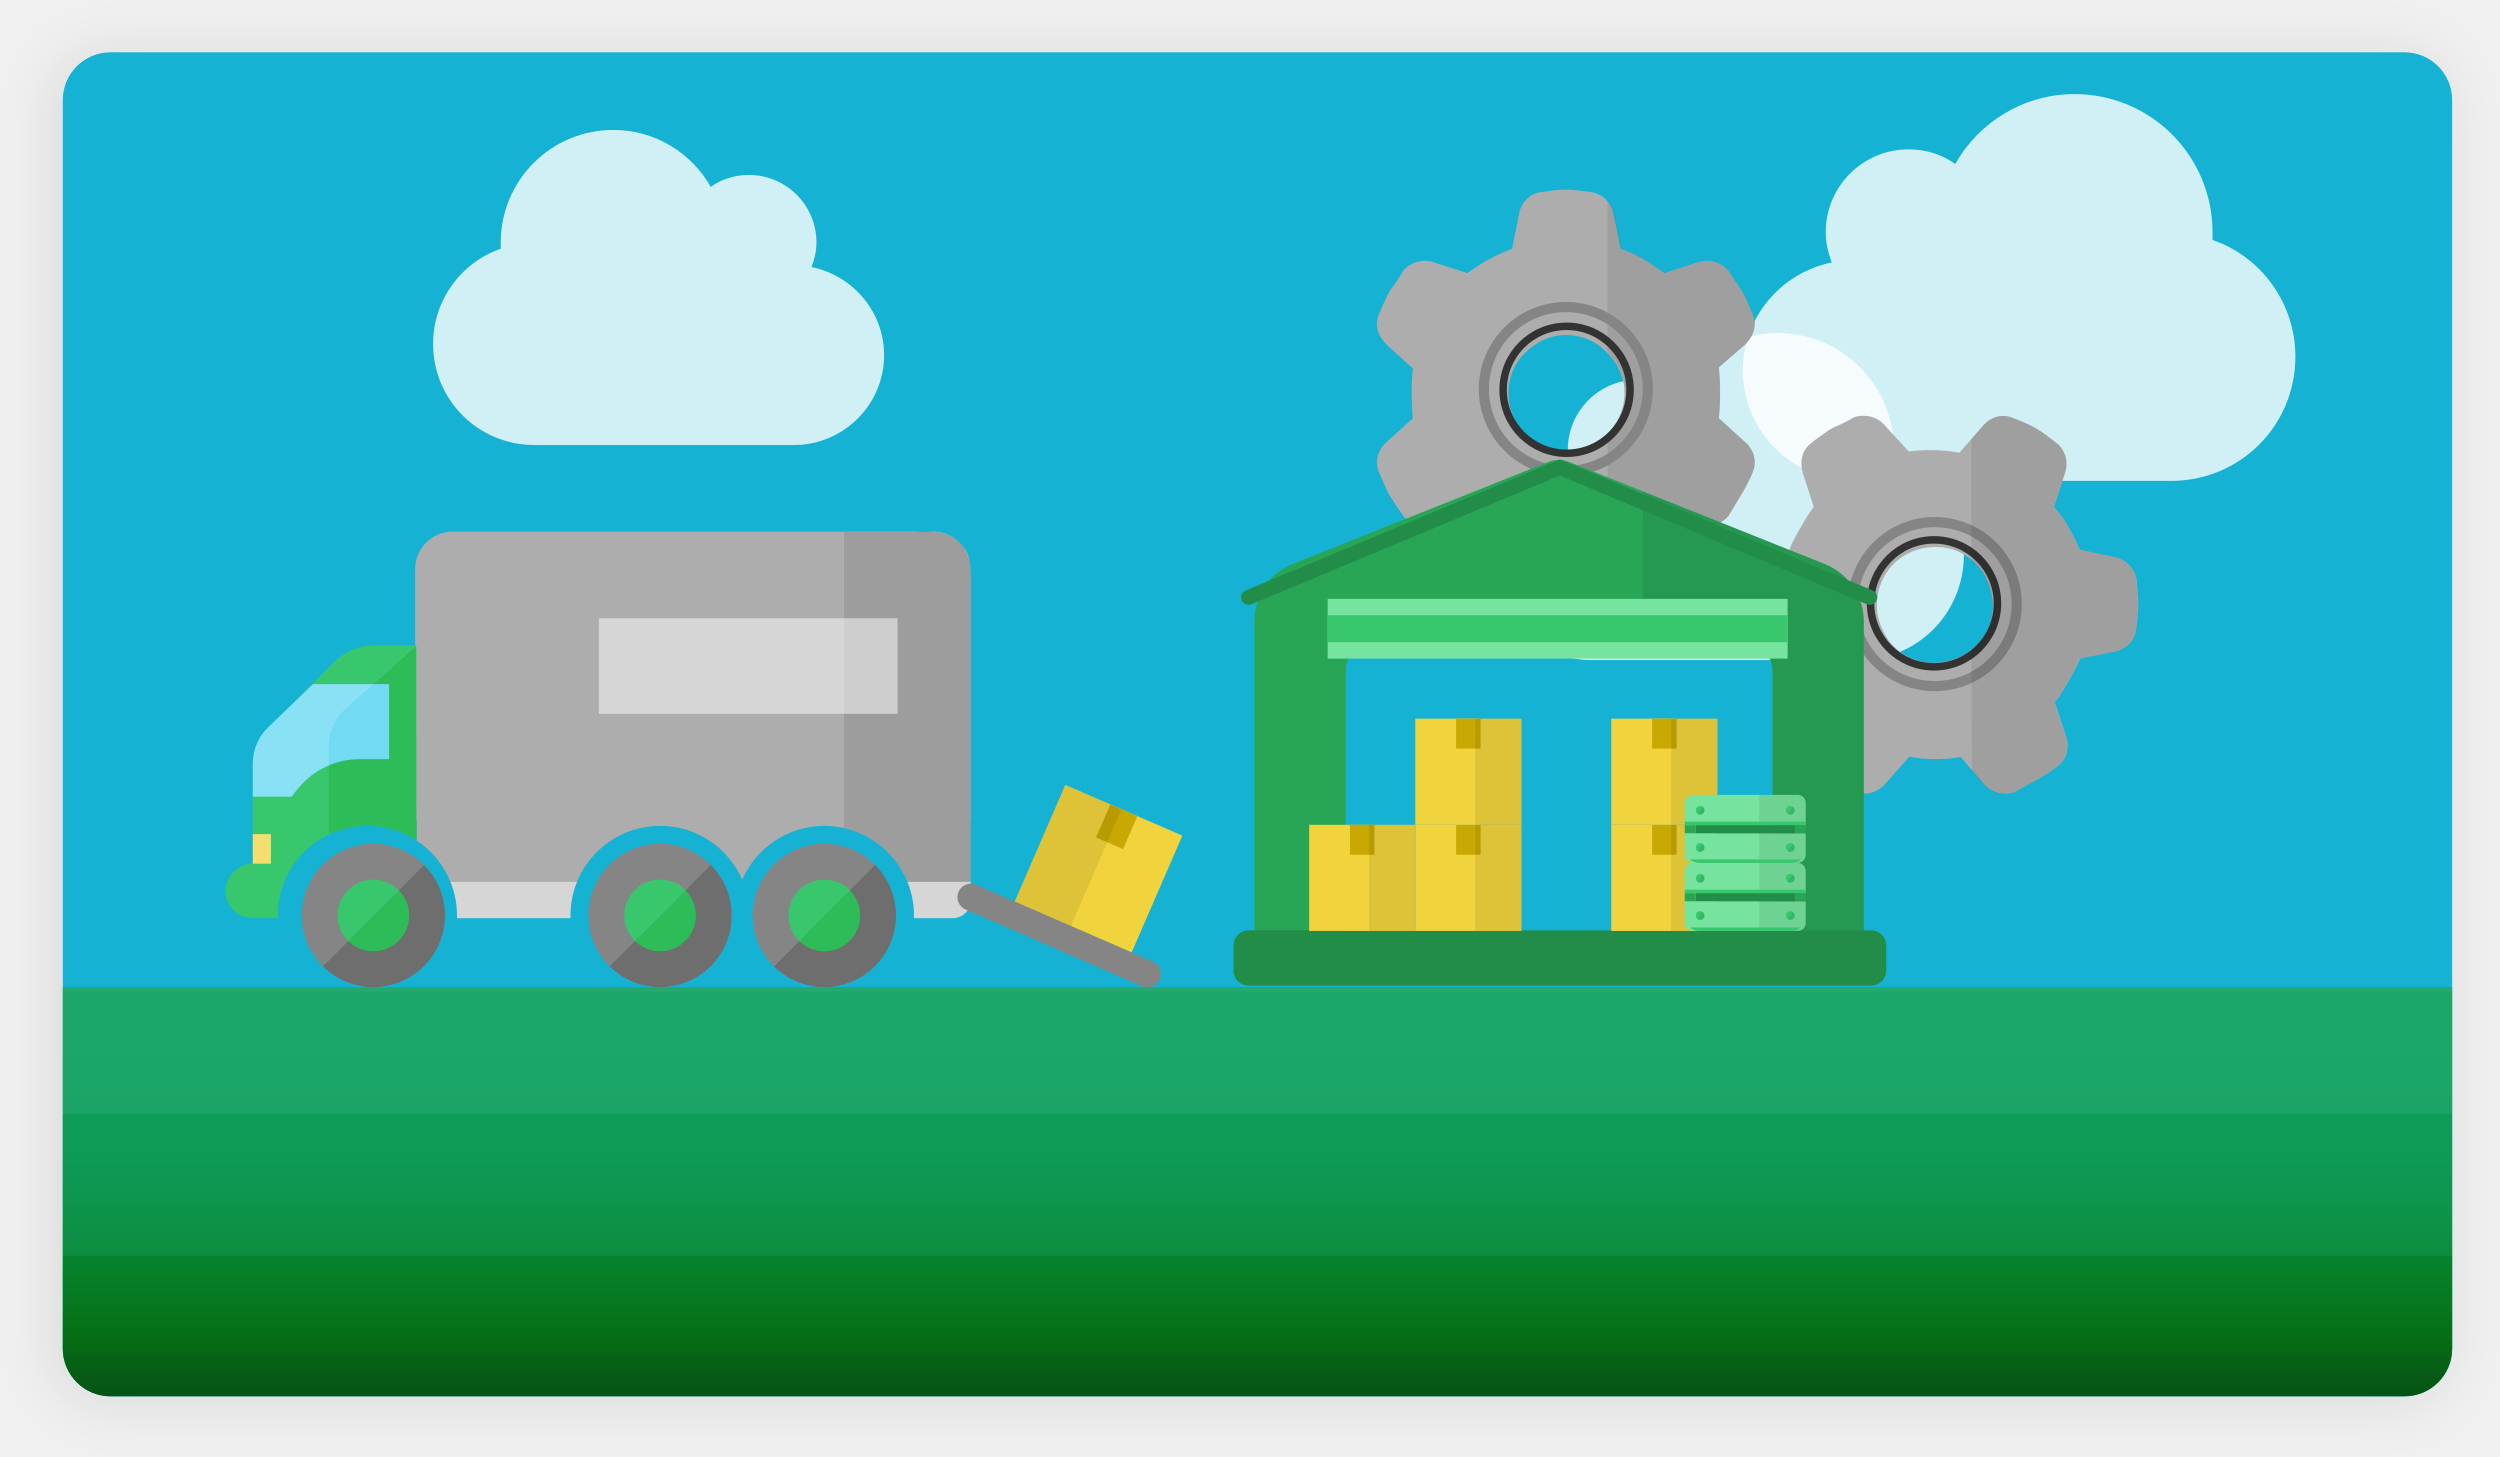
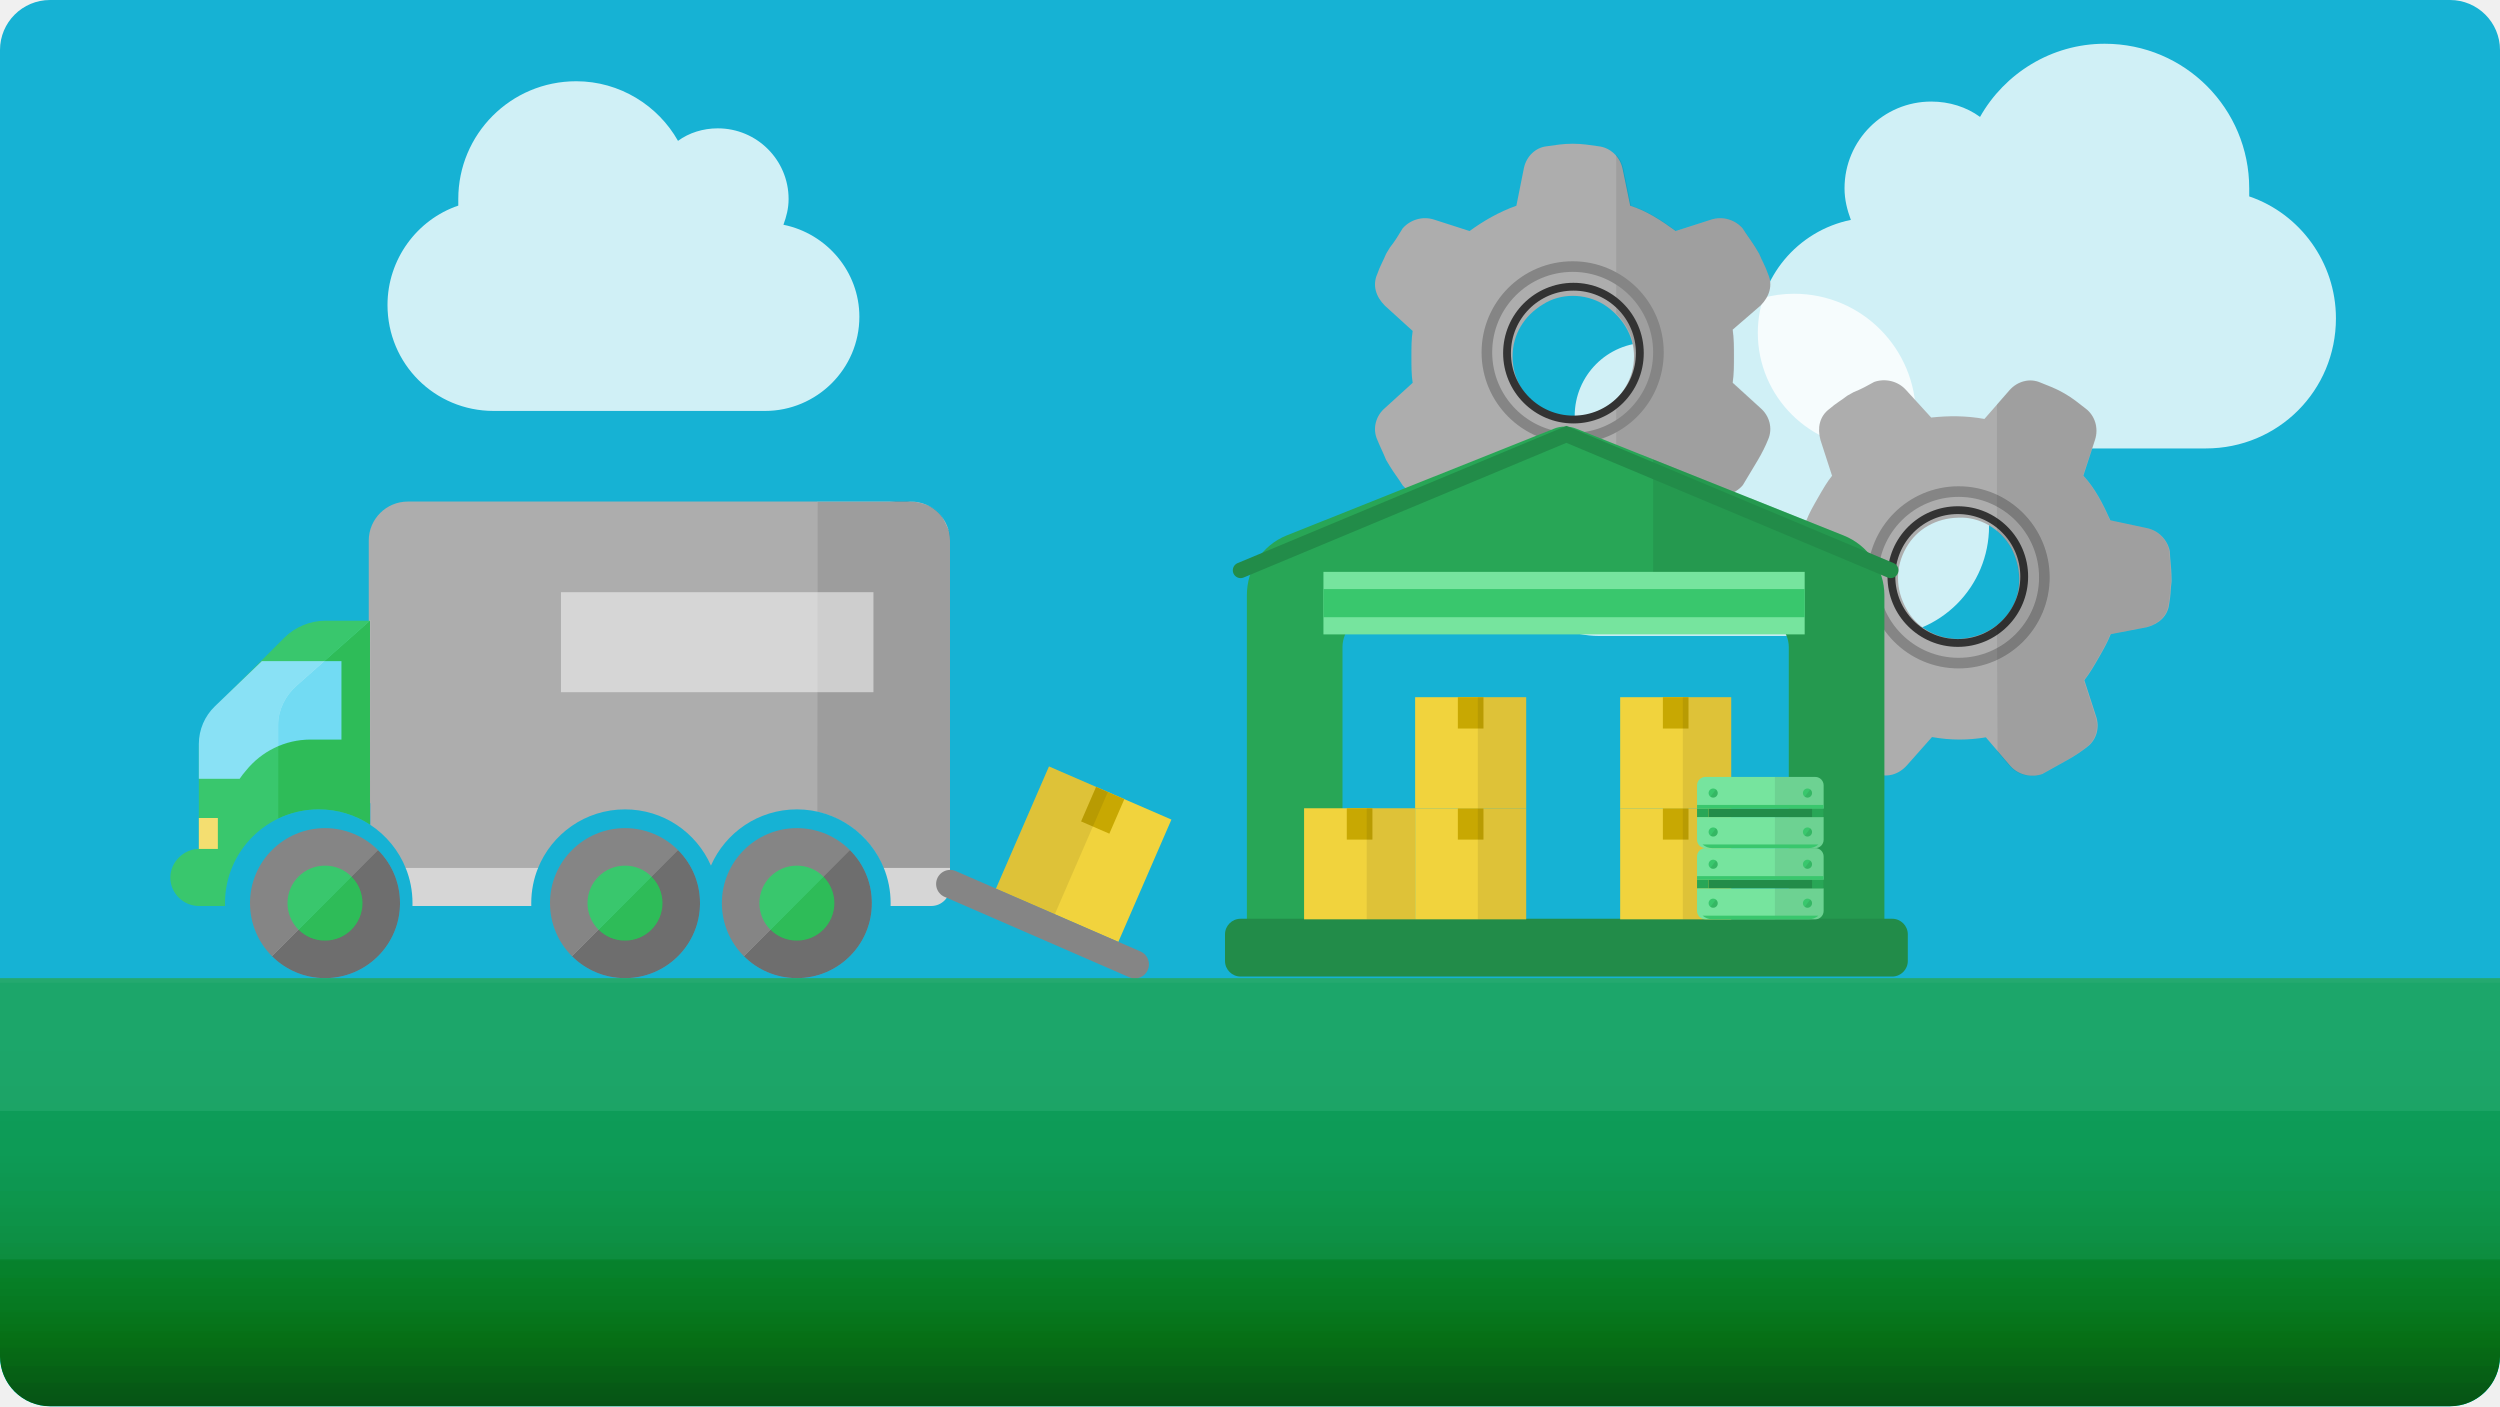
- <svg xmlns="http://www.w3.org/2000/svg" width="1674" height="975" fill="none">
-   <g filter="url(#a)">
-     <g clip-path="url(#b)">
-       <rect width="1600" height="900" x="42" y="35" fill="#16B2D4" rx="32" />
-       <path fill="#fff" fill-opacity=".8" d="M1537 238.75c0-35.844-23.12-67.062-55.5-78.047V155.5c0-50.875-41.05-92.5-92.5-92.5-34.11 0-64.17 19.078-79.78 46.828-8.67-6.359-19.66-9.828-31.22-9.828-30.64 0-55.5 24.859-55.5 55.5 0 7.516 1.73 13.875 4.05 20.234-34.11 6.938-59.55 37-59.55 72.266 0 41.047 33.53 74 74 74h212.75c46.25 0 83.25-37 83.25-83.25" />
-       <path fill="#fff" fill-opacity=".8" d="M1315 371.607c0-30.308-19.5-56.705-46.8-65.993v-4.4c0-43.018-34.61-78.214-78-78.214-28.76 0-54.11 16.132-67.27 39.596-7.32-5.377-16.58-8.31-26.33-8.31-25.84 0-46.8 21.02-46.8 46.928 0 6.355 1.46 11.732 3.41 17.11-28.76 5.866-50.21 31.285-50.21 61.105 0 34.707 28.28 62.571 62.4 62.571h179.4c39 0 70.2-31.286 70.2-70.393M290 230.179c0-29.201 18.875-54.634 45.3-63.583v-4.239C335.3 120.911 368.803 87 410.8 87c27.841 0 52.378 15.542 65.119 38.15 7.078-5.181 16.043-8.007 25.481-8.007 25.009 0 45.3 20.252 45.3 45.214 0 6.123-1.416 11.304-3.303 16.485 27.84 5.651 48.603 30.142 48.603 58.872 0 33.44-27.369 60.286-60.4 60.286H357.95C320.2 298 290 267.857 290 230.179" />
-       <path fill="#ADADAD" d="M1168.69 230.619 1150.89 246c.81 5.667.81 11.333.81 17s0 11.333-.81 17l17.8 16.19c5.67 4.858 8.1 12.953 4.86 20.239-1.62 4.047-4.05 8.904-6.48 12.952l-2.42 4.048-7.29 12.142c-4.85 5.667-12.95 8.096-20.23 5.667l-22.67-8.095c-8.9 7.286-18.61 12.952-29.94 17l-4.86 23.476c-1.62 8.095-7.28 13.762-14.57 14.571-5.66.81-11.33.81-16.99.81-4.86 0-10.53 0-16.19-.81-7.29-.809-13.76-6.476-14.57-14.571l-5.67-23.476q-15.78-6.072-29.135-17l-22.663 8.095c-7.284 2.429-15.378 0-20.234-5.667-2.428-4.047-5.666-8.095-8.094-12.142l-2.428-4.048c-1.619-4.048-4.047-8.905-5.666-12.952-3.237-7.286-.809-15.381 4.856-20.239L946.113 280c-.81-4.857-.81-10.524-.81-17 0-5.667 0-11.333.81-16.19l-17.807-16.191c-5.665-5.667-8.093-12.952-4.856-20.238 1.619-4.857 4.047-8.905 5.666-12.952l2.428-4.048c3.237-4.048 5.666-8.095 8.094-12.143 4.856-5.667 12.95-8.095 20.234-5.667l22.663 7.286c8.903-6.476 18.615-12.143 29.945-16.19l4.86-24.286c1.62-7.286 7.28-12.952 14.57-13.762 5.66-.809 10.52-1.619 16.19-1.619h.8c5.67 0 10.53.81 16.19 1.619 7.29.81 13.76 6.476 15.38 14.571l4.86 23.477c10.52 3.238 20.23 9.714 29.13 16.19l22.67-7.286c7.28-2.428 15.38 0 20.23 5.667 2.43 4.048 5.67 8.095 8.1 12.143l2.42 4.048c1.62 4.047 4.05 8.095 5.67 12.952 3.24 7.286.81 14.571-4.86 20.238M1010.05 263c0 14.571 7.29 26.714 19.43 34 11.33 7.286 26.71 7.286 38.85 0 11.33-7.286 19.43-19.429 19.43-34 0-13.762-8.1-25.905-19.43-33.19-12.14-7.286-27.52-7.286-38.85 0-12.14 7.285-19.43 19.428-19.43 33.19" />
-       <path fill="#000" fill-opacity=".08" d="m1151.04 245.891 17.69-15.367c5.63-5.662 8.05-12.941 4.83-20.22-1.61-4.853-4.02-8.897-5.63-12.941l-2.41-4.044c-2.42-4.044-5.63-8.088-8.05-12.131-4.82-5.662-12.87-8.088-20.1-5.662l-22.52 7.279c-8.85-6.47-18.5-12.941-28.96-16.176l-4.83-23.455a18.53 18.53 0 0 0-4.69-9.174v101.64c7.24 7.173 11.93 16.732 11.93 27.235 0 11.121-4.69 20.826-11.93 28.034V392c1.87-2.343 3.23-5.271 3.89-8.615l4.83-23.455c11.26-4.044 20.91-9.705 29.76-16.984l22.52 8.088c7.23 2.426 15.28 0 20.1-5.662l7.24-12.132 2.41-4.044c2.42-4.044 4.83-8.896 6.44-12.94 3.22-7.28.8-15.367-4.83-20.22l-17.69-16.176c.8-5.662.8-11.323.8-16.985s0-11.323-.8-16.984" />
-       <path fill="#ADADAD" d="m1416.02 436.41-23.13 4.455c-2.11 5.315-4.93 10.226-7.74 15.137-2.82 4.911-5.64 9.822-9.16 14.33l7.43 22.908c2.51 7.033.6 15.26-5.83 19.96-3.42 2.702-7.95 5.701-12.07 7.998l-4.12 2.298c-4.12 2.298-8.25 4.596-12.37 6.893-7.04 2.491-15.28.561-20.4-5.174l-15.68-18.313c-11.35 1.877-22.61 1.947-34.47-.193l-15.89 17.925c-5.43 6.21-13.17 8.297-19.91 5.367-5.32-2.122-10.25-4.946-15.17-7.77-4.22-2.421-9.15-5.245-13.67-8.77-5.93-4.333-8.74-12.472-5.42-19.891l6.75-23.171c-7.14-8.752-12.76-18.505-16.88-29.257l-23.72-4.28c-7.54-1.526-13.37-7.665-14.77-14.997-.1-4.718-.9-9.84-1-14.558l-.1-4.719c.61-4.315.91-9.735 1.52-14.049.8-7.929 6.94-13.734 14.28-15.12l23.52-5.156c1.71-4.613 4.53-9.524 7.75-15.137 2.81-4.911 5.63-9.823 8.75-13.629l-7.43-22.907c-2.11-7.736-.6-15.26 5.84-19.961 3.82-3.403 7.94-5.7 11.36-8.401l4.12-2.298c4.83-1.894 8.95-4.192 13.07-6.49 7.04-2.49 15.28-.561 20.4 5.175l16.08 17.611c10.96-1.175 22.21-1.245 34.08.895l16.29-18.628c5.03-5.507 12.77-7.594 19.5-4.665 5.33 2.123 9.95 3.842 14.87 6.666l.71.403c4.92 2.824 8.74 5.946 13.26 9.472 5.93 4.332 8.74 12.471 6.12 20.294l-7.44 22.767c7.53 8.051 12.75 18.505 17.27 28.556l23.32 4.982c7.54 1.526 13.37 7.665 14.77 14.997.1 4.718.9 9.84 1 14.558l.1 4.718c-.61 4.315-.51 9.033-1.51 14.05-.81 7.928-6.54 13.032-14.28 15.119m-153.98-51.009c-7.24 12.629-6.94 26.783-.01 39.149 6.22 11.963 19.59 19.628 33.76 19.365 13.47-.666 26.54-7.156 33.78-19.784 6.85-11.928 5.85-26.486-.38-38.448-6.93-12.366-20.3-20.032-33.77-19.365-14.17.262-26.54 7.156-33.38 19.083" />
-       <circle cx="1295.5" cy="404.5" r="54.896" stroke="#858585" stroke-width="6.792" />
-       <circle cx="1295" cy="404" r="42.5" stroke="#333" stroke-width="5" />
-       <path fill="#000" fill-opacity=".08" d="m1392.57 440.882 23.12-4.485c7.74-2.098 13.47-7.213 14.29-15.148 1.01-5.022.92-9.744 1.52-14.063l-.09-4.722c-.09-4.722-.89-9.847-.98-14.569-1.4-7.336-7.21-13.474-14.75-14.993l-23.3-4.959c-4.5-10.053-9.71-20.51-17.23-28.559l7.47-22.794c2.62-7.832-.18-15.974-6.1-20.304-4.51-3.523-8.33-6.643-13.24-9.464l-.71-.403c-4.92-2.821-9.53-4.536-14.86-6.654-6.72-2.924-14.46-.826-19.49 4.691l-8.16 9.331v81.215a38.3 38.3 0 0 1 8.9 10.725c6.21 11.965 7.19 26.534.34 38.479a37.9 37.9 0 0 1-9.24 10.814l.36 81.199 7.82 9.154c5.12 5.735 13.35 7.657 20.39 5.156l12.37-6.913 4.12-2.304c4.12-2.304 8.65-5.311 12.07-8.018 6.43-4.712 8.36-12.948 5.86-19.984l-7.4-22.918c3.52-4.515 6.34-9.434 9.16-14.352s5.64-9.837 7.76-15.158" />
-       <circle cx="1048.5" cy="260.5" r="54.896" stroke="#858585" stroke-width="6.792" />
-       <circle cx="1049" cy="261" r="42.5" stroke="#333" stroke-width="5" />
-       <path fill="#28A656" d="M840 635.669V415.932c0-16.58 9.562-31.885 25.5-38.262l170.85-68.235c4.46-1.913 10.2-1.913 14.66 0l170.85 68.235c15.94 6.377 26.14 21.682 26.14 38.262v219.737c0 8.928-7.01-2.916-15.3-2.916h-30.6c-8.93 0-15.3 11.844-15.3 2.916V449.093c0-10.841-9.56-20.407-20.4-20.407H921.6c-11.475 0-20.4 9.566-20.4 20.407v186.576c0 8.928-7.013-2.916-15.3-2.916h-30.6c-8.925 0-15.3 11.844-15.3 2.916" />
-       <path fill="#000" fill-opacity=".08" d="M1248 416.061c0-16.571-10.17-31.867-26.06-38.241L1100 329v99.808h66.65c10.8 0 20.33 9.56 20.33 20.394v186.469c0 8.922 6.36-2.914 15.26-2.914h30.51c8.26 0 15.25 11.836 15.25 2.914z" />
-       <rect width="437" height="37" x="826" y="623" fill="#228C49" rx="10" />
-       <path stroke="#228C49" stroke-linecap="round" stroke-width="10" d="m836 400 208.46-87L1252 400" />
-       <path fill="#76E49E" d="M889 401h308v40H889z" />
-       <path fill="#39C76D" d="M889 412h308v18H889z" />
-       <path fill="#F1D33D" d="M947.685 552.286h71.076v71.076h-71.076z" />
-       <path fill="#C8A802" d="M975.022 552.286h16.402v20.047h-16.402z" />
-       <path fill="#000" fill-opacity=".08" d="M987.779 552.286h30.982v71.076h-30.982z" />
-       <path fill="#F1D33D" d="M947.685 481.21h71.076v71.076h-71.076z" />
-       <path fill="#C8A802" d="M975.022 481.21h16.402v20.047h-16.402z" />
-       <path fill="#000" fill-opacity=".08" d="M987.779 481.21h30.982v71.076h-30.982z" />
-       <path fill="#F1D33D" d="M1078.9 552.286h71.076v71.076H1078.9z" />
-       <path fill="#C8A802" d="M1106.24 552.286h16.402v20.047h-16.402z" />
-       <path fill="#000" fill-opacity=".08" d="M1119 552.286h30.982v71.076H1119z" />
-       <path fill="#F1D33D" d="M1078.9 481.21h71.076v71.076H1078.9z" />
-       <path fill="#C8A802" d="M1106.24 481.21h16.402v20.047h-16.402z" />
-       <path fill="#000" fill-opacity=".08" d="M1119 481.21h30.982v71.076H1119z" />
-       <path fill="#F1D33D" d="M876.609 552.286h71.076v71.076h-71.076z" />
-       <path fill="#C8A802" d="M903.946 552.286h16.402v20.047h-16.402z" />
-       <path fill="#000" fill-opacity=".08" d="M916.703 552.286h30.982v71.076h-30.982z" />
-       <path fill="#76E49E" d="M1209.11 618.021c0 2.95-2.4 5.341-5.35 5.341h-70.31a5.34 5.34 0 0 1-5.34-5.341v-14.518h81zm-5.35-40.22c2.95 0 5.35 2.391 5.35 5.342v14.908h-81v-14.908a5.34 5.34 0 0 1 5.34-5.342z" />
-       <path fill="#000" fill-opacity=".08" d="M1209.11 618.021v-34.878c0-2.951-2.4-5.342-5.35-5.342h-25.81v45.561h25.81c2.95 0 5.35-2.391 5.35-5.341" />
-       <path fill="#28A656" d="M1201.71 598.051h7.399v5.452h-7.399z" />
-       <path fill="#228C49" d="M1135.51 598.051h66.201v5.452h-66.201z" />
-       <path fill="#28A656" d="M1128.11 598.051h7.399v5.452h-7.399z" />
-       <path fill="#39C76D" d="M1137.94 623.362h61.53c2.42 0 4.63-.88 6.33-2.337h-74.19a9.73 9.73 0 0 0 6.33 2.337m-9.83-27.648h80.998v2.336h-80.998z" />
-       <circle cx="1138.43" cy="588.121" r="2.921" fill="#39C76D" />
-       <path fill="#000" fill-opacity=".08" d="M1138.43 591.041a2.922 2.922 0 0 0 1.75-5.257l-3.51 4.673c.49.367 1.1.584 1.76.584" />
-       <circle cx="1198.79" cy="588.121" r="2.921" fill="#39C76D" />
-       <path fill="#000" fill-opacity=".08" d="M1198.79 591.041a2.922 2.922 0 0 0 1.75-5.257l-3.51 4.673c.49.367 1.1.584 1.76.584" />
-       <circle cx="1138.43" cy="613.044" r="2.921" fill="#39C76D" />
-       <path fill="#000" fill-opacity=".08" d="M1138.43 615.964a2.922 2.922 0 0 0 1.75-5.257l-3.51 4.673c.49.367 1.1.584 1.76.584" />
-       <circle cx="1198.79" cy="613.044" r="2.921" fill="#39C76D" />
-       <path fill="#000" fill-opacity=".08" d="M1198.79 615.964a2.922 2.922 0 0 0 1.75-5.257l-3.51 4.673c.49.367 1.1.584 1.76.584" />
-       <path fill="#76E49E" d="M1209.11 572.459a5.35 5.35 0 0 1-5.35 5.342h-70.31a5.34 5.34 0 0 1-5.34-5.342v-14.518h81zm-5.35-40.22a5.35 5.35 0 0 1 5.35 5.342v14.908h-81v-14.908a5.34 5.34 0 0 1 5.34-5.342z" />
-       <path fill="#000" fill-opacity=".08" d="M1209.11 572.459v-34.878a5.35 5.35 0 0 0-5.35-5.342h-25.81v45.562h25.81a5.35 5.35 0 0 0 5.35-5.342" />
-       <path fill="#28A656" d="M1201.71 552.489h7.399v5.452h-7.399z" />
-       <path fill="#228C49" d="M1135.51 552.489h66.201v5.452h-66.201z" />
-       <path fill="#28A656" d="M1128.11 552.489h7.399v5.452h-7.399z" />
-       <path fill="#39C76D" d="M1137.94 577.8h61.53a9.7 9.7 0 0 0 6.33-2.336h-74.19a9.73 9.73 0 0 0 6.33 2.336m-9.83-27.648h80.998v2.336h-80.998z" />
-       <circle cx="1138.43" cy="542.558" r="2.921" fill="#39C76D" />
-       <path fill="#000" fill-opacity=".08" d="M1138.43 545.479c1.61 0 2.92-1.308 2.92-2.921 0-.955-.46-1.803-1.17-2.336l-3.51 4.673c.49.367 1.1.584 1.76.584" />
-       <circle cx="1198.79" cy="542.558" r="2.921" fill="#39C76D" />
-       <path fill="#000" fill-opacity=".08" d="M1198.79 545.479c1.61 0 2.92-1.308 2.92-2.921 0-.955-.46-1.803-1.17-2.336l-3.51 4.673c.49.367 1.1.584 1.76.584" />
-       <circle cx="1138.43" cy="567.482" r="2.921" fill="#39C76D" />
-       <path fill="#000" fill-opacity=".08" d="M1138.43 570.403c1.61 0 2.92-1.308 2.92-2.921 0-.955-.46-1.804-1.17-2.336l-3.51 4.673c.49.366 1.1.584 1.76.584" />
-       <circle cx="1198.79" cy="567.482" r="2.921" fill="#39C76D" />
-       <path fill="#000" fill-opacity=".08" d="M1198.79 570.403c1.61 0 2.92-1.308 2.92-2.921 0-.955-.46-1.804-1.17-2.336l-3.51 4.673c.49.366 1.1.584 1.76.584" />
-       <g clip-path="url(#c)">
-         <path fill="#ADADAD" d="M278 381c0-13.807 11.193-25 25-25h322c13.807 0 25 11.193 25 25v168H278z" />
-         <path fill="#ADADAD" d="M279 562.883c10.235 6.753 18.28 16.557 22.838 28.117h84.324c8.775-22.253 30.467-38 55.838-38 24.598 0 45.739 14.802 55.001 35.984C506.263 567.802 527.402 553 552 553c25.371 0 47.063 15.747 55.838 38H650V385H279z" />
-         <path fill="#39C76D" d="M250.268 432.249c-9.699 0-19.398 3.994-26.244 10.841l-43.928 43.934c-6.846 6.847-10.84 16.547-10.84 26.247v65.045c-9.699.001-18.256 8.559-18.256 18.258 0 10.27 8.557 18.259 18.256 18.259h16.772A62 62 0 0 1 186 613c0-33.137 26.863-60 60-60 12.102 0 23.367 3.584 32.793 9.747V432.249z" />
-         <path fill="#89E1F5" d="M179.519 487.038a33.48 33.48 0 0 0-10.263 24.12v22.273h26.121a53 53 0 0 1 4.073-5.273c9.742-12.093 24.669-19.832 41.406-19.832h19.681v-50.211h-50.965z" />
-         <path fill="#F4DE70" d="M181.427 558.536h-12.171v19.78h12.171z" />
-         <g clip-path="url(#d)">
-           <rect width="96" height="96" fill="#858585" rx="48" transform="matrix(0 1 1 0 394 565)" />
-           <circle cx="24" cy="24" r="24" fill="#39C76D" transform="matrix(0 1 1 0 418 589)" />
-           <g style="mix-blend-mode:overlay">
-             <path fill="url(#e)" d="M490 661h-96l96-96z" />
-             <path fill="#676767" d="M490 661h-96l96-96z" />
-           </g>
-         </g>
-         <g clip-path="url(#f)">
-           <rect width="96" height="96" fill="#858585" rx="48" transform="matrix(0 1 1 0 504 565)" />
-           <circle cx="24" cy="24" r="24" fill="#39C76D" transform="matrix(0 1 1 0 528 589)" />
-           <g style="mix-blend-mode:overlay">
-             <path fill="url(#g)" d="M600 661h-96l96-96z" />
-             <path fill="#676767" d="M600 661h-96l96-96z" />
-           </g>
-         </g>
-         <g clip-path="url(#h)">
-           <rect width="96" height="96" fill="#858585" rx="48" transform="matrix(0 1 1 0 202 565)" />
-           <circle cx="24" cy="24" r="24" fill="#39C76D" transform="matrix(0 1 1 0 226 589)" />
-           <g style="mix-blend-mode:overlay">
-             <path fill="url(#i)" d="M298 661h-96l96-96z" />
-             <path fill="#676767" d="M298 661h-96l96-96z" />
-           </g>
-         </g>
-         <path fill="#D6D6D6" d="M601 414H401v64h200z" />
+ <svg xmlns="http://www.w3.org/2000/svg" width="1600" height="900" viewBox="0 0 1600 900" fill="none">
+   <g clip-path="url(#clip0_813_5422)">
+     <rect width="1600" height="900" rx="32" fill="#16B2D4" />
+     <path d="M1495 203.75C1495 167.906 1471.88 136.688 1439.5 125.703C1439.5 123.969 1439.5 122.234 1439.5 120.5C1439.5 69.625 1398.45 28 1347 28C1312.89 28 1282.83 47.078 1267.22 74.828C1258.55 68.469 1247.56 65 1236 65C1205.36 65 1180.5 89.859 1180.5 120.5C1180.5 128.016 1182.23 134.375 1184.55 140.734C1150.44 147.672 1125 177.734 1125 213C1125 254.047 1158.53 287 1199 287H1411.75C1458 287 1495 250 1495 203.75Z" fill="white" fill-opacity="0.8" />
+     <path d="M1273 336.607C1273 306.299 1253.5 279.902 1226.2 270.614C1226.2 269.147 1226.2 267.681 1226.2 266.214C1226.2 223.196 1191.59 188 1148.2 188C1119.44 188 1094.09 204.132 1080.93 227.596C1073.61 222.219 1064.35 219.286 1054.6 219.286C1028.76 219.286 1007.8 240.306 1007.8 266.214C1007.8 272.569 1009.26 277.946 1011.21 283.324C982.45 289.19 961 314.609 961 344.429C961 379.136 989.275 407 1023.4 407H1202.8C1241.8 407 1273 375.714 1273 336.607Z" fill="white" fill-opacity="0.8" />
+     <path d="M248 195.179C248 165.978 266.875 140.545 293.3 131.596C293.3 130.183 293.3 128.77 293.3 127.357C293.3 85.911 326.803 52 368.8 52C396.641 52 421.178 67.542 433.919 90.15C440.997 84.969 449.962 82.143 459.4 82.143C484.409 82.143 504.7 102.395 504.7 127.357C504.7 133.48 503.284 138.661 501.397 143.842C529.237 149.493 550 173.984 550 202.714C550 236.154 522.631 263 489.6 263H315.95C278.2 263 248 232.857 248 195.179Z" fill="white" fill-opacity="0.8" />
+     <path d="M1126.69 195.619L1108.89 211C1109.7 216.667 1109.7 222.333 1109.7 228C1109.7 233.667 1109.7 239.333 1108.89 245L1126.69 261.19C1132.36 266.048 1134.79 274.143 1131.55 281.429C1129.93 285.476 1127.5 290.333 1125.07 294.381L1122.65 298.429C1120.22 302.476 1117.79 306.524 1115.36 310.571C1110.51 316.238 1102.41 318.667 1095.13 316.238L1072.46 308.143C1063.56 315.429 1053.85 321.095 1042.52 325.143L1037.66 348.619C1036.04 356.714 1030.38 362.381 1023.09 363.19C1017.43 364 1011.76 364 1006.1 364C1001.24 364 995.573 364 989.908 363.19C982.623 362.381 976.148 356.714 975.339 348.619L969.673 325.143C959.151 321.095 949.438 315.429 940.535 308.143L917.872 316.238C910.588 318.667 902.494 316.238 897.638 310.571C895.21 306.524 891.972 302.476 889.544 298.429L887.116 294.381C885.497 290.333 883.069 285.476 881.45 281.429C878.213 274.143 880.641 266.048 886.306 261.19L904.113 245C903.303 240.143 903.303 234.476 903.303 228C903.303 222.333 903.303 216.667 904.113 211.81L886.306 195.619C880.641 189.952 878.213 182.667 881.45 175.381C883.069 170.524 885.497 166.476 887.116 162.429L889.544 158.381C892.781 154.333 895.21 150.286 897.638 146.238C902.494 140.571 910.588 138.143 917.872 140.571L940.535 147.857C949.438 141.381 959.151 135.714 970.482 131.667L975.339 107.381C976.957 100.095 982.623 94.429 989.908 93.619C995.573 92.809 1000.43 92 1006.1 92H1006.9C1012.57 92 1017.43 92.809 1023.09 93.619C1030.38 94.429 1036.85 100.095 1038.47 108.19L1043.33 131.667C1053.85 134.905 1063.56 141.381 1072.46 147.857L1095.13 140.571C1102.41 138.143 1110.51 140.571 1115.36 146.238C1117.79 150.286 1121.03 154.333 1123.46 158.381L1125.88 162.429C1127.5 166.476 1129.93 170.524 1131.55 175.381C1134.79 182.667 1132.36 189.952 1126.69 195.619ZM968.054 228C968.054 242.571 975.339 254.714 987.479 262C998.811 269.286 1014.19 269.286 1026.33 262C1037.66 254.714 1045.76 242.571 1045.76 228C1045.76 214.238 1037.66 202.095 1026.33 194.81C1014.19 187.524 998.811 187.524 987.479 194.81C975.339 202.095 968.054 214.238 968.054 228Z" fill="#ADADAD" />
+     <path d="M1109.04 210.891L1126.73 195.524C1132.36 189.862 1134.78 182.583 1131.56 175.304C1129.95 170.451 1127.54 166.407 1125.93 162.363L1123.52 158.319C1121.1 154.275 1117.89 150.231 1115.47 146.188C1110.65 140.526 1102.6 138.1 1095.37 140.526L1072.85 147.805C1064 141.335 1054.35 134.864 1043.89 131.629L1039.06 108.174C1038.35 104.559 1036.66 101.429 1034.37 99V200.64C1041.61 207.813 1046.3 217.372 1046.3 227.875C1046.3 238.996 1041.61 248.701 1034.37 255.909V357C1036.24 354.657 1037.6 351.729 1038.26 348.385L1043.09 324.93C1054.35 320.886 1064 315.225 1072.85 307.946L1095.37 316.034C1102.6 318.46 1110.65 316.034 1115.47 310.372L1122.71 298.24L1125.12 294.196C1127.54 290.152 1129.95 285.3 1131.56 281.256C1134.78 273.976 1132.36 265.889 1126.73 261.036L1109.04 244.86C1109.84 239.198 1109.84 233.537 1109.84 227.875C1109.84 222.214 1109.84 216.552 1109.04 210.891Z" fill="black" fill-opacity="0.08" />
+     <path d="M1374.02 401.41L1350.89 405.865C1348.78 411.18 1345.96 416.091 1343.15 421.002C1340.33 425.913 1337.51 430.824 1333.99 435.332L1341.42 458.24C1343.93 465.273 1342.02 473.5 1335.59 478.2C1332.17 480.902 1327.64 483.901 1323.52 486.198L1319.4 488.496C1315.28 490.794 1311.15 493.092 1307.03 495.389C1299.99 497.88 1291.75 495.95 1286.63 490.215L1270.95 471.902C1259.6 473.779 1248.34 473.849 1236.48 471.709L1220.59 489.634C1215.16 495.844 1207.42 497.931 1200.68 495.001C1195.36 492.879 1190.43 490.055 1185.51 487.231C1181.29 484.81 1176.36 481.986 1171.84 478.461C1165.91 474.128 1163.1 465.989 1166.42 458.57L1173.17 435.399C1166.03 426.647 1160.41 416.894 1156.29 406.142L1132.57 401.862C1125.03 400.336 1119.2 394.197 1117.8 386.865C1117.7 382.147 1116.9 377.025 1116.8 372.307L1116.7 367.588C1117.31 363.273 1117.61 357.853 1118.22 353.539C1119.02 345.61 1125.16 339.805 1132.5 338.419L1156.02 333.263C1157.73 328.65 1160.55 323.739 1163.77 318.126C1166.58 313.215 1169.4 308.303 1172.52 304.497L1165.09 281.59C1162.98 273.854 1164.49 266.33 1170.93 261.629C1174.75 258.226 1178.87 255.929 1182.29 253.228L1186.41 250.93C1191.24 249.036 1195.36 246.738 1199.48 244.44C1206.52 241.95 1214.76 243.879 1219.88 249.615L1235.96 267.226C1246.92 266.051 1258.17 265.981 1270.04 268.121L1286.33 249.493C1291.36 243.986 1299.1 241.899 1305.83 244.828C1311.16 246.951 1315.78 248.67 1320.7 251.494L1321.41 251.897C1326.33 254.721 1330.15 257.843 1334.67 261.369C1340.6 265.701 1343.41 273.84 1340.79 281.663L1333.35 304.43C1340.88 312.481 1346.1 322.935 1350.62 332.986L1373.94 337.968C1381.48 339.494 1387.31 345.633 1388.71 352.965C1388.81 357.683 1389.61 362.805 1389.71 367.523L1389.81 372.241C1389.2 376.556 1389.3 381.274 1388.3 386.291C1387.49 394.219 1381.76 399.323 1374.02 401.41ZM1220.04 350.401C1212.8 363.03 1213.1 377.184 1220.03 389.55C1226.25 401.513 1239.62 409.178 1253.79 408.915C1267.26 408.249 1280.33 401.759 1287.57 389.131C1294.42 377.203 1293.42 362.645 1287.19 350.683C1280.26 338.317 1266.89 330.651 1253.42 331.318C1239.25 331.58 1226.88 338.474 1220.04 350.401Z" fill="#ADADAD" />
+     <circle cx="1253.5" cy="369.5" r="54.896" stroke="#858585" stroke-width="6.792" />
+     <circle cx="1253" cy="369" r="42.5" stroke="#333333" stroke-width="5" />
+     <path d="M1350.57 405.882L1373.69 401.397C1381.43 399.299 1387.16 394.184 1387.98 386.249C1388.99 381.227 1388.9 376.505 1389.5 372.186L1389.41 367.464C1389.32 362.742 1388.52 357.617 1388.43 352.895C1387.03 345.559 1381.22 339.421 1373.68 337.902L1350.38 332.943C1345.88 322.89 1340.67 312.433 1333.15 304.384L1340.62 281.59C1343.24 273.758 1340.44 265.616 1334.52 261.286C1330.01 257.763 1326.19 254.643 1321.28 251.822L1320.57 251.419C1315.65 248.598 1311.04 246.883 1305.71 244.765C1298.99 241.841 1291.25 243.939 1286.22 249.456L1278.06 258.787L1278.06 340.002C1281.6 342.955 1284.64 346.575 1286.96 350.727C1293.17 362.692 1294.15 377.261 1287.3 389.206C1284.83 393.521 1281.68 397.121 1278.06 400.02L1278.42 481.219L1286.24 490.373C1291.36 496.108 1299.59 498.03 1306.63 495.529L1319 488.616L1323.12 486.312C1327.24 484.008 1331.77 481.001 1335.19 478.294C1341.62 473.582 1343.55 465.346 1341.05 458.31L1333.65 435.392C1337.17 430.877 1339.99 425.958 1342.81 421.04C1345.63 416.122 1348.45 411.203 1350.57 405.882Z" fill="black" fill-opacity="0.08" />
+     <circle cx="1006.5" cy="225.5" r="54.896" stroke="#858585" stroke-width="6.792" />
+     <circle cx="1007" cy="226" r="42.5" stroke="#333333" stroke-width="5" />
+     <path d="M798 600.669V380.932C798 364.352 807.562 349.047 823.5 342.67L994.35 274.435C998.812 272.522 1004.55 272.522 1009.01 274.435L1179.86 342.67C1195.8 349.047 1206 364.352 1206 380.932V600.669C1206 609.597 1198.99 597.753 1190.7 597.753H1160.1C1151.17 597.753 1144.8 609.597 1144.8 600.669V414.093C1144.8 403.252 1135.24 393.686 1124.4 393.686H879.6C868.125 393.686 859.2 403.252 859.2 414.093V600.669C859.2 609.597 852.187 597.753 843.9 597.753H813.3C804.375 597.753 798 609.597 798 600.669Z" fill="#28A656" />
+     <path d="M1206 381.061C1206 364.49 1195.83 349.194 1179.94 342.82L1058 294V393.808H1124.65C1135.45 393.808 1144.98 403.368 1144.98 414.202V600.671C1144.98 609.593 1151.34 597.757 1160.24 597.757H1190.75C1199.01 597.757 1206 609.593 1206 600.671V381.061Z" fill="black" fill-opacity="0.08" />
+     <rect x="784" y="588" width="437" height="37" rx="10" fill="#228C49" />
+     <path d="M794 365L1002.46 278L1210 365" stroke="#228C49" stroke-width="10" stroke-linecap="round" />
+     <rect x="847" y="366" width="308" height="40" fill="#76E49E" />
+     <rect x="847" y="377" width="308" height="18" fill="#39C76D" />
+     <rect x="905.685" y="517.286" width="71.076" height="71.076" fill="#F1D33D" />
+     <rect x="933.022" y="517.286" width="16.402" height="20.047" fill="#C8A802" />
+     <rect x="945.779" y="517.286" width="30.982" height="71.076" fill="black" fill-opacity="0.08" />
+     <rect x="905.685" y="446.21" width="71.076" height="71.076" fill="#F1D33D" />
+     <rect x="933.022" y="446.21" width="16.402" height="20.047" fill="#C8A802" />
+     <rect x="945.779" y="446.21" width="30.982" height="71.076" fill="black" fill-opacity="0.08" />
+     <rect x="1036.9" y="517.286" width="71.076" height="71.076" fill="#F1D33D" />
+     <rect x="1064.24" y="517.286" width="16.402" height="20.047" fill="#C8A802" />
+     <rect x="1077" y="517.286" width="30.982" height="71.076" fill="black" fill-opacity="0.08" />
+     <rect x="1036.9" y="446.21" width="71.076" height="71.076" fill="#F1D33D" />
+     <rect x="1064.24" y="446.21" width="16.402" height="20.047" fill="#C8A802" />
+     <rect x="1077" y="446.21" width="30.982" height="71.076" fill="black" fill-opacity="0.08" />
+     <rect x="834.609" y="517.286" width="71.076" height="71.076" fill="#F1D33D" />
+     <rect x="861.946" y="517.286" width="16.402" height="20.047" fill="#C8A802" />
+     <rect x="874.703" y="517.286" width="30.982" height="71.076" fill="black" fill-opacity="0.08" />
+     <path d="M1167.11 583.021C1167.11 585.971 1164.71 588.362 1161.76 588.362H1091.45C1088.5 588.362 1086.11 585.971 1086.11 583.021V568.503H1167.11V583.021ZM1161.76 542.801C1164.71 542.801 1167.11 545.192 1167.11 548.143V563.051H1086.11V548.143C1086.11 545.192 1088.5 542.801 1091.45 542.801H1161.76Z" fill="#76E49E" />
+     <path d="M1167.11 583.021V548.143C1167.11 545.192 1164.71 542.801 1161.76 542.801H1135.95V588.362H1161.76C1164.71 588.362 1167.11 585.971 1167.11 583.021Z" fill="black" fill-opacity="0.08" />
+     <rect x="1159.71" y="563.051" width="7.399" height="5.452" fill="#28A656" />
+     <rect x="1093.51" y="563.051" width="66.201" height="5.452" fill="#228C49" />
+     <rect x="1086.11" y="563.051" width="7.399" height="5.452" fill="#28A656" />
+     <path d="M1095.94 588.362H1157.47C1159.89 588.362 1162.1 587.482 1163.8 586.025H1089.61C1091.32 587.482 1093.53 588.362 1095.94 588.362Z" fill="#39C76D" />
+     <rect x="1086.11" y="560.714" width="80.998" height="2.336" fill="#39C76D" />
+     <circle cx="1096.43" cy="553.121" r="2.921" fill="#39C76D" />
+     <path d="M1096.43 556.041C1098.04 556.041 1099.35 554.734 1099.35 553.121C1099.35 552.165 1098.89 551.317 1098.18 550.784L1094.67 555.457C1095.16 555.824 1095.77 556.041 1096.43 556.041Z" fill="black" fill-opacity="0.08" />
+     <circle cx="1156.79" cy="553.121" r="2.921" fill="#39C76D" />
+     <path d="M1156.79 556.041C1158.4 556.041 1159.71 554.734 1159.71 553.121C1159.71 552.165 1159.25 551.317 1158.54 550.784L1155.03 555.457C1155.52 555.824 1156.13 556.041 1156.79 556.041Z" fill="black" fill-opacity="0.08" />
+     <circle cx="1096.43" cy="578.044" r="2.921" fill="#39C76D" />
+     <path d="M1096.43 580.964C1098.04 580.964 1099.35 579.657 1099.35 578.044C1099.35 577.088 1098.89 576.24 1098.18 575.707L1094.67 580.38C1095.16 580.747 1095.77 580.964 1096.43 580.964Z" fill="black" fill-opacity="0.08" />
+     <circle cx="1156.79" cy="578.044" r="2.921" fill="#39C76D" />
+     <path d="M1156.79 580.964C1158.4 580.964 1159.71 579.657 1159.71 578.044C1159.71 577.088 1159.25 576.24 1158.54 575.707L1155.03 580.38C1155.52 580.747 1156.13 580.964 1156.79 580.964Z" fill="black" fill-opacity="0.08" />
+     <path d="M1167.11 537.459C1167.11 540.409 1164.71 542.801 1161.76 542.801H1091.45C1088.5 542.801 1086.11 540.409 1086.11 537.459V522.941H1167.11V537.459ZM1161.76 497.239C1164.71 497.239 1167.11 499.631 1167.11 502.581V517.489H1086.11V502.581C1086.11 499.631 1088.5 497.239 1091.45 497.239H1161.76Z" fill="#76E49E" />
+     <path d="M1167.11 537.459V502.581C1167.11 499.631 1164.71 497.239 1161.76 497.239H1135.95V542.801H1161.76C1164.71 542.801 1167.11 540.409 1167.11 537.459Z" fill="black" fill-opacity="0.08" />
+     <rect x="1159.71" y="517.489" width="7.399" height="5.452" fill="#28A656" />
+     <rect x="1093.51" y="517.489" width="66.201" height="5.452" fill="#228C49" />
+     <rect x="1086.11" y="517.489" width="7.399" height="5.452" fill="#28A656" />
+     <path d="M1095.94 542.8H1157.47C1159.89 542.8 1162.1 541.921 1163.8 540.464H1089.61C1091.32 541.921 1093.53 542.8 1095.94 542.8Z" fill="#39C76D" />
+     <rect x="1086.11" y="515.152" width="80.998" height="2.336" fill="#39C76D" />
+     <circle cx="1096.43" cy="507.558" r="2.921" fill="#39C76D" />
+     <path d="M1096.43 510.479C1098.04 510.479 1099.35 509.171 1099.35 507.558C1099.35 506.603 1098.89 505.755 1098.18 505.222L1094.67 509.895C1095.16 510.262 1095.77 510.479 1096.43 510.479Z" fill="black" fill-opacity="0.08" />
+     <circle cx="1156.79" cy="507.558" r="2.921" fill="#39C76D" />
+     <path d="M1156.79 510.479C1158.4 510.479 1159.71 509.171 1159.71 507.558C1159.71 506.603 1159.25 505.755 1158.54 505.222L1155.03 509.895C1155.52 510.262 1156.13 510.479 1156.79 510.479Z" fill="black" fill-opacity="0.08" />
+     <circle cx="1096.43" cy="532.482" r="2.921" fill="#39C76D" />
+     <path d="M1096.43 535.403C1098.04 535.403 1099.35 534.095 1099.35 532.482C1099.35 531.527 1098.89 530.678 1098.18 530.146L1094.67 534.819C1095.16 535.185 1095.77 535.403 1096.43 535.403Z" fill="black" fill-opacity="0.08" />
+     <circle cx="1156.79" cy="532.482" r="2.921" fill="#39C76D" />
+     <path d="M1156.79 535.403C1158.4 535.403 1159.71 534.095 1159.71 532.482C1159.71 531.527 1159.25 530.678 1158.54 530.146L1155.03 534.819C1155.52 535.185 1156.13 535.403 1156.79 535.403Z" fill="black" fill-opacity="0.08" />
+     <g clip-path="url(#clip1_813_5422)">
+       <path d="M236 346C236 332.193 247.193 321 261 321H583C596.807 321 608 332.193 608 346V514H236V346Z" fill="#ADADAD" />
+       <path d="M237 527.883C247.235 534.636 255.28 544.44 259.838 556H344.162C352.937 533.747 374.629 518 400 518C424.598 518 445.739 532.802 455.001 553.984C464.263 532.802 485.402 518 510 518C535.371 518 557.063 533.747 565.838 556H608V350H237V527.883Z" fill="#ADADAD" />
+       <path d="M208.268 397.249C198.569 397.249 188.87 401.243 182.024 408.09L138.096 452.024C131.25 458.871 127.256 468.571 127.256 478.271V543.316C117.557 543.317 109 551.875 109 561.574C109 571.844 117.557 579.833 127.256 579.833H144.028C144.01 579.224 144 578.613 144 578C144 544.863 170.863 518 204 518C216.102 518 227.367 521.584 236.793 527.747V397.249H208.268Z" fill="#39C76D" />
+       <path d="M137.519 452.038C130.962 458.348 127.256 467.057 127.256 476.158V498.431H153.377C154.626 496.587 155.986 494.826 157.45 493.158C167.192 481.065 182.119 473.326 198.856 473.326C205.809 473.326 218.537 473.326 218.537 473.326V423.115H167.572L137.519 452.038Z" fill="#89E1F5" />
+       <rect width="12.171" height="19.78" transform="matrix(-1 0 0 1 139.427 523.536)" fill="#F4DE70" />
+       <g clip-path="url(#clip2_813_5422)">
+         <rect width="96" height="96" rx="48" transform="matrix(0 1 1 0 352 530)" fill="#858585" />
+         <circle cx="24" cy="24" r="24" transform="matrix(0 1 1 0 376 554)" fill="#39C76D" />
        <g style="mix-blend-mode:overlay">
-           <path fill="url(#j)" d="M646 367.5c-6.982-15.461-34.861-11.52-35-11.5h-46v198.412c20.178 4.457 36.54 19.073 43.45 38.208L763 605.5s-109.997-222.495-117-238" />
-           <path fill="#676767" d="M646 367.5c-6.982-15.461-34.861-11.52-35-11.5h-46v198.412c20.178 4.457 36.54 19.073 43.45 38.208L763 605.5s-109.997-222.495-117-238" />
-         </g>
-         <path fill="#D6D6D6" d="M607.633 590.488a59.85 59.85 0 0 1 4.339 24.345H638c6.627 0 12-5.373 12-12v-12.345zm-306 0a59.85 59.85 0 0 1 4.339 24.345h76.056a59.85 59.85 0 0 1 4.339-24.345z" />
-         <g style="mix-blend-mode:overlay">
-           <path fill="url(#k)" d="M231.677 473.953C224.302 480.491 220 489.754 220 499.017v59.893c7.866-3.788 16.685-5.91 26-5.91 12.191 0 23.533 3.636 33 9.883V432z" />
-           <path fill="#676767" d="M231.677 473.953C224.302 480.491 220 489.754 220 499.017v59.893c7.866-3.788 16.685-5.91 26-5.91 12.191 0 23.533 3.636 33 9.883V432z" />
+           <path d="M448 626H352L448 530V626Z" fill="url(#paint0_linear_813_5422)" />
+           <path d="M448 626H352L448 530V626Z" fill="#676767" />
        </g>
      </g>
-       <path fill="#F1D33D" d="m791.706 559.533-78.355-34-34 78.355 78.355 34z" />
-       <path fill="#C8A802" d="m761.57 546.456-18.082-7.846-9.59 22.1 18.082 7.846z" />
-       <path fill="#000" fill-opacity=".08" d="m751.022 541.879-37.671-16.347-34 78.356 37.67 16.346z" />
-       <path stroke="#858585" stroke-linecap="round" stroke-width="18" d="m768.326 652.184-118.219-51.447" />
-       <path fill="#28A656" d="M19 661h1646v275H19z" opacity=".8" />
-       <path fill="url(#l)" fill-opacity=".2" d="M19 664h1645v274H19z" style="mix-blend-mode:color-burn" />
-       <path fill="url(#m)" fill-opacity=".5" d="M20 746h1645v274H20z" style="mix-blend-mode:color-burn" />
-       <path fill="url(#n)" fill-opacity=".5" d="M20 841h1645v274H20z" style="mix-blend-mode:color-burn" />
+       <g clip-path="url(#clip3_813_5422)">
+         <rect width="96" height="96" rx="48" transform="matrix(0 1 1 0 462 530)" fill="#858585" />
+         <circle cx="24" cy="24" r="24" transform="matrix(0 1 1 0 486 554)" fill="#39C76D" />
+         <g style="mix-blend-mode:overlay">
+           <path d="M558 626H462L558 530V626Z" fill="url(#paint1_linear_813_5422)" />
+           <path d="M558 626H462L558 530V626Z" fill="#676767" />
+         </g>
+       </g>
+       <g clip-path="url(#clip4_813_5422)">
+         <rect width="96" height="96" rx="48" transform="matrix(0 1 1 0 160 530)" fill="#858585" />
+         <circle cx="24" cy="24" r="24" transform="matrix(0 1 1 0 184 554)" fill="#39C76D" />
+         <g style="mix-blend-mode:overlay">
+           <path d="M256 626H160L256 530V626Z" fill="url(#paint2_linear_813_5422)" />
+           <path d="M256 626H160L256 530V626Z" fill="#676767" />
+         </g>
+       </g>
+       <rect width="200" height="64" transform="matrix(-1 0 0 1 559 379)" fill="#D6D6D6" />
+       <g style="mix-blend-mode:overlay">
+         <path d="M604 332.5C597.018 317.039 569.139 320.98 569 321H523V519.412C543.178 523.869 559.54 538.485 566.45 557.62L721 570.5C721 570.5 611.003 348.005 604 332.5Z" fill="url(#paint3_linear_813_5422)" />
+         <path d="M604 332.5C597.018 317.039 569.139 320.98 569 321H523V519.412C543.178 523.869 559.54 538.485 566.45 557.62L721 570.5C721 570.5 611.003 348.005 604 332.5Z" fill="#676767" />
+       </g>
+       <path d="M565.633 555.488C568.448 562.44 570 570.039 570 578C570 578.613 569.99 579.224 569.972 579.833H596C602.627 579.833 608 574.46 608 567.833V555.488H565.633ZM259.633 555.488C262.448 562.44 264 570.039 264 578C264 578.613 263.99 579.224 263.972 579.833H340.028C340.01 579.224 340 578.613 340 578C340 570.039 341.552 562.44 344.367 555.488H259.633Z" fill="#D6D6D6" />
+       <g style="mix-blend-mode:overlay">
+         <path d="M189.677 438.953C182.302 445.491 178 454.754 178 464.017V523.91C185.866 520.122 194.685 518 204 518C216.191 518 227.533 521.636 237 527.883V397L189.677 438.953Z" fill="url(#paint4_linear_813_5422)" />
+         <path d="M189.677 438.953C182.302 445.491 178 454.754 178 464.017V523.91C185.866 520.122 194.685 518 204 518C216.191 518 227.533 521.636 237 527.883V397L189.677 438.953Z" fill="#676767" />
+       </g>
+     </g>
+     <rect width="85.414" height="85.414" transform="matrix(-0.917357 -0.398065 -0.398065 0.917357 749.706 524.533)" fill="#F1D33D" />
+     <rect width="19.711" height="24.091" transform="matrix(-0.917357 -0.398065 -0.398065 0.917357 719.57 511.456)" fill="#C8A802" />
+     <rect width="41.065" height="85.414" transform="matrix(-0.917357 -0.398065 -0.398065 0.917357 709.022 506.879)" fill="black" fill-opacity="0.08" />
+     <path d="M726.326 617.184L608.107 565.737" stroke="#858585" stroke-width="18" stroke-linecap="round" />
+     <rect opacity="0.8" x="-23" y="626" width="1646" height="275" fill="#28A656" />
+     <g style="mix-blend-mode:color-burn">
+       <rect x="-23" y="629" width="1645" height="274" fill="url(#paint5_linear_813_5422)" fill-opacity="0.2" />
+     </g>
+     <g style="mix-blend-mode:color-burn">
+       <rect x="-22" y="711" width="1645" height="274" fill="url(#paint6_linear_813_5422)" fill-opacity="0.5" />
+     </g>
+     <g style="mix-blend-mode:color-burn">
+       <rect x="-22" y="806" width="1645" height="274" fill="url(#paint7_linear_813_5422)" fill-opacity="0.5" />
    </g>
  </g>
  <defs>
-     <linearGradient id="e" x1="372.329" x2="520.072" y1="618.75" y2="618.75" gradientUnits="userSpaceOnUse">
+     <linearGradient id="paint0_linear_813_5422" x1="330.329" y1="583.75" x2="478.072" y2="583.75" gradientUnits="userSpaceOnUse">
      <stop stop-color="#D9D9D9" />
      <stop offset="1" stop-color="#737373" />
    </linearGradient>
-     <linearGradient id="g" x1="482.329" x2="630.072" y1="618.75" y2="618.75" gradientUnits="userSpaceOnUse">
+     <linearGradient id="paint1_linear_813_5422" x1="440.329" y1="583.75" x2="588.072" y2="583.75" gradientUnits="userSpaceOnUse">
      <stop stop-color="#D9D9D9" />
      <stop offset="1" stop-color="#737373" />
    </linearGradient>
-     <linearGradient id="i" x1="180.329" x2="328.072" y1="618.75" y2="618.75" gradientUnits="userSpaceOnUse">
+     <linearGradient id="paint2_linear_813_5422" x1="138.329" y1="583.75" x2="286.072" y2="583.75" gradientUnits="userSpaceOnUse">
      <stop stop-color="#D9D9D9" />
      <stop offset="1" stop-color="#737373" />
    </linearGradient>
-     <linearGradient id="j" x1="675.86" x2="675.86" y1="299.11" y2="683.801" gradientUnits="userSpaceOnUse">
+     <linearGradient id="paint3_linear_813_5422" x1="633.86" y1="264.11" x2="633.86" y2="648.801" gradientUnits="userSpaceOnUse">
      <stop stop-color="#D9D9D9" />
      <stop offset="1" stop-color="#737373" />
    </linearGradient>
-     <linearGradient id="k" x1="245.966" x2="245.966" y1="394.979" y2="647.373" gradientUnits="userSpaceOnUse">
+     <linearGradient id="paint4_linear_813_5422" x1="203.966" y1="359.979" x2="203.966" y2="612.373" gradientUnits="userSpaceOnUse">
      <stop stop-color="#D9D9D9" />
      <stop offset="1" stop-color="#737373" />
    </linearGradient>
-     <linearGradient id="l" x1="973.688" x2="973.688" y1="697.381" y2="925.83" gradientUnits="userSpaceOnUse">
+     <linearGradient id="paint5_linear_813_5422" x1="931.688" y1="662.381" x2="931.688" y2="890.83" gradientUnits="userSpaceOnUse">
      <stop stop-color="#D9D9D9" />
      <stop offset="1" stop-color="#737373" />
    </linearGradient>
-     <linearGradient id="m" x1="974.688" x2="974.688" y1="779.381" y2="1007.83" gradientUnits="userSpaceOnUse">
+     <linearGradient id="paint6_linear_813_5422" x1="932.688" y1="744.381" x2="932.688" y2="972.83" gradientUnits="userSpaceOnUse">
      <stop stop-color="#D9D9D9" />
      <stop offset="1" stop-color="#737373" />
    </linearGradient>
-     <linearGradient id="n" x1="974.688" x2="974.688" y1="874.381" y2="1102.83" gradientUnits="userSpaceOnUse">
+     <linearGradient id="paint7_linear_813_5422" x1="932.688" y1="839.381" x2="932.688" y2="1067.83" gradientUnits="userSpaceOnUse">
      <stop stop-color="#D9D9D9" />
      <stop offset="1" stop-color="#737373" />
    </linearGradient>
-     <clipPath id="b">
-       <rect width="1600" height="900" x="42" y="35" fill="#fff" rx="32" />
+     <clipPath id="clip0_813_5422">
+       <rect width="1600" height="900" rx="32" fill="white" />
    </clipPath>
-     <clipPath id="c">
-       <path fill="#fff" d="M650 344H151v318h499z" />
+     <clipPath id="clip1_813_5422">
+       <rect width="499" height="318" fill="white" transform="matrix(-1 0 0 1 608 309)" />
    </clipPath>
-     <clipPath id="d">
-       <rect width="96" height="96" fill="#fff" rx="48" transform="matrix(0 1 1 0 394 565)" />
+     <clipPath id="clip2_813_5422">
+       <rect width="96" height="96" rx="48" transform="matrix(0 1 1 0 352 530)" fill="white" />
    </clipPath>
-     <clipPath id="f">
-       <rect width="96" height="96" fill="#fff" rx="48" transform="matrix(0 1 1 0 504 565)" />
+     <clipPath id="clip3_813_5422">
+       <rect width="96" height="96" rx="48" transform="matrix(0 1 1 0 462 530)" fill="white" />
    </clipPath>
-     <clipPath id="h">
-       <rect width="96" height="96" fill="#fff" rx="48" transform="matrix(0 1 1 0 202 565)" />
+     <clipPath id="clip4_813_5422">
+       <rect width="96" height="96" rx="48" transform="matrix(0 1 1 0 160 530)" fill="white" />
    </clipPath>
-     <filter id="a" width="1673.44" height="973.44" x=".333" y=".753" color-interpolation-filters="sRGB" filterUnits="userSpaceOnUse">
-       <feFlood flood-opacity="0" result="BackgroundImageFix" />
-       <feColorMatrix in="SourceAlpha" result="hardAlpha" values="0 0 0 0 0 0 0 0 0 0 0 0 0 0 0 0 0 0 127 0" />
-       <feOffset dx="-4.947" dy="2.473" />
-       <feGaussianBlur stdDeviation="18.36" />
-       <feComposite in2="hardAlpha" operator="out" />
-       <feColorMatrix values="0 0 0 0 0 0 0 0 0 0 0 0 0 0 0 0 0 0 0.1 0" />
-       <feBlend in2="BackgroundImageFix" result="effect1_dropShadow_813_5422" />
-       <feBlend in="SourceGraphic" in2="effect1_dropShadow_813_5422" result="shape" />
-     </filter>
  </defs>
</svg>
